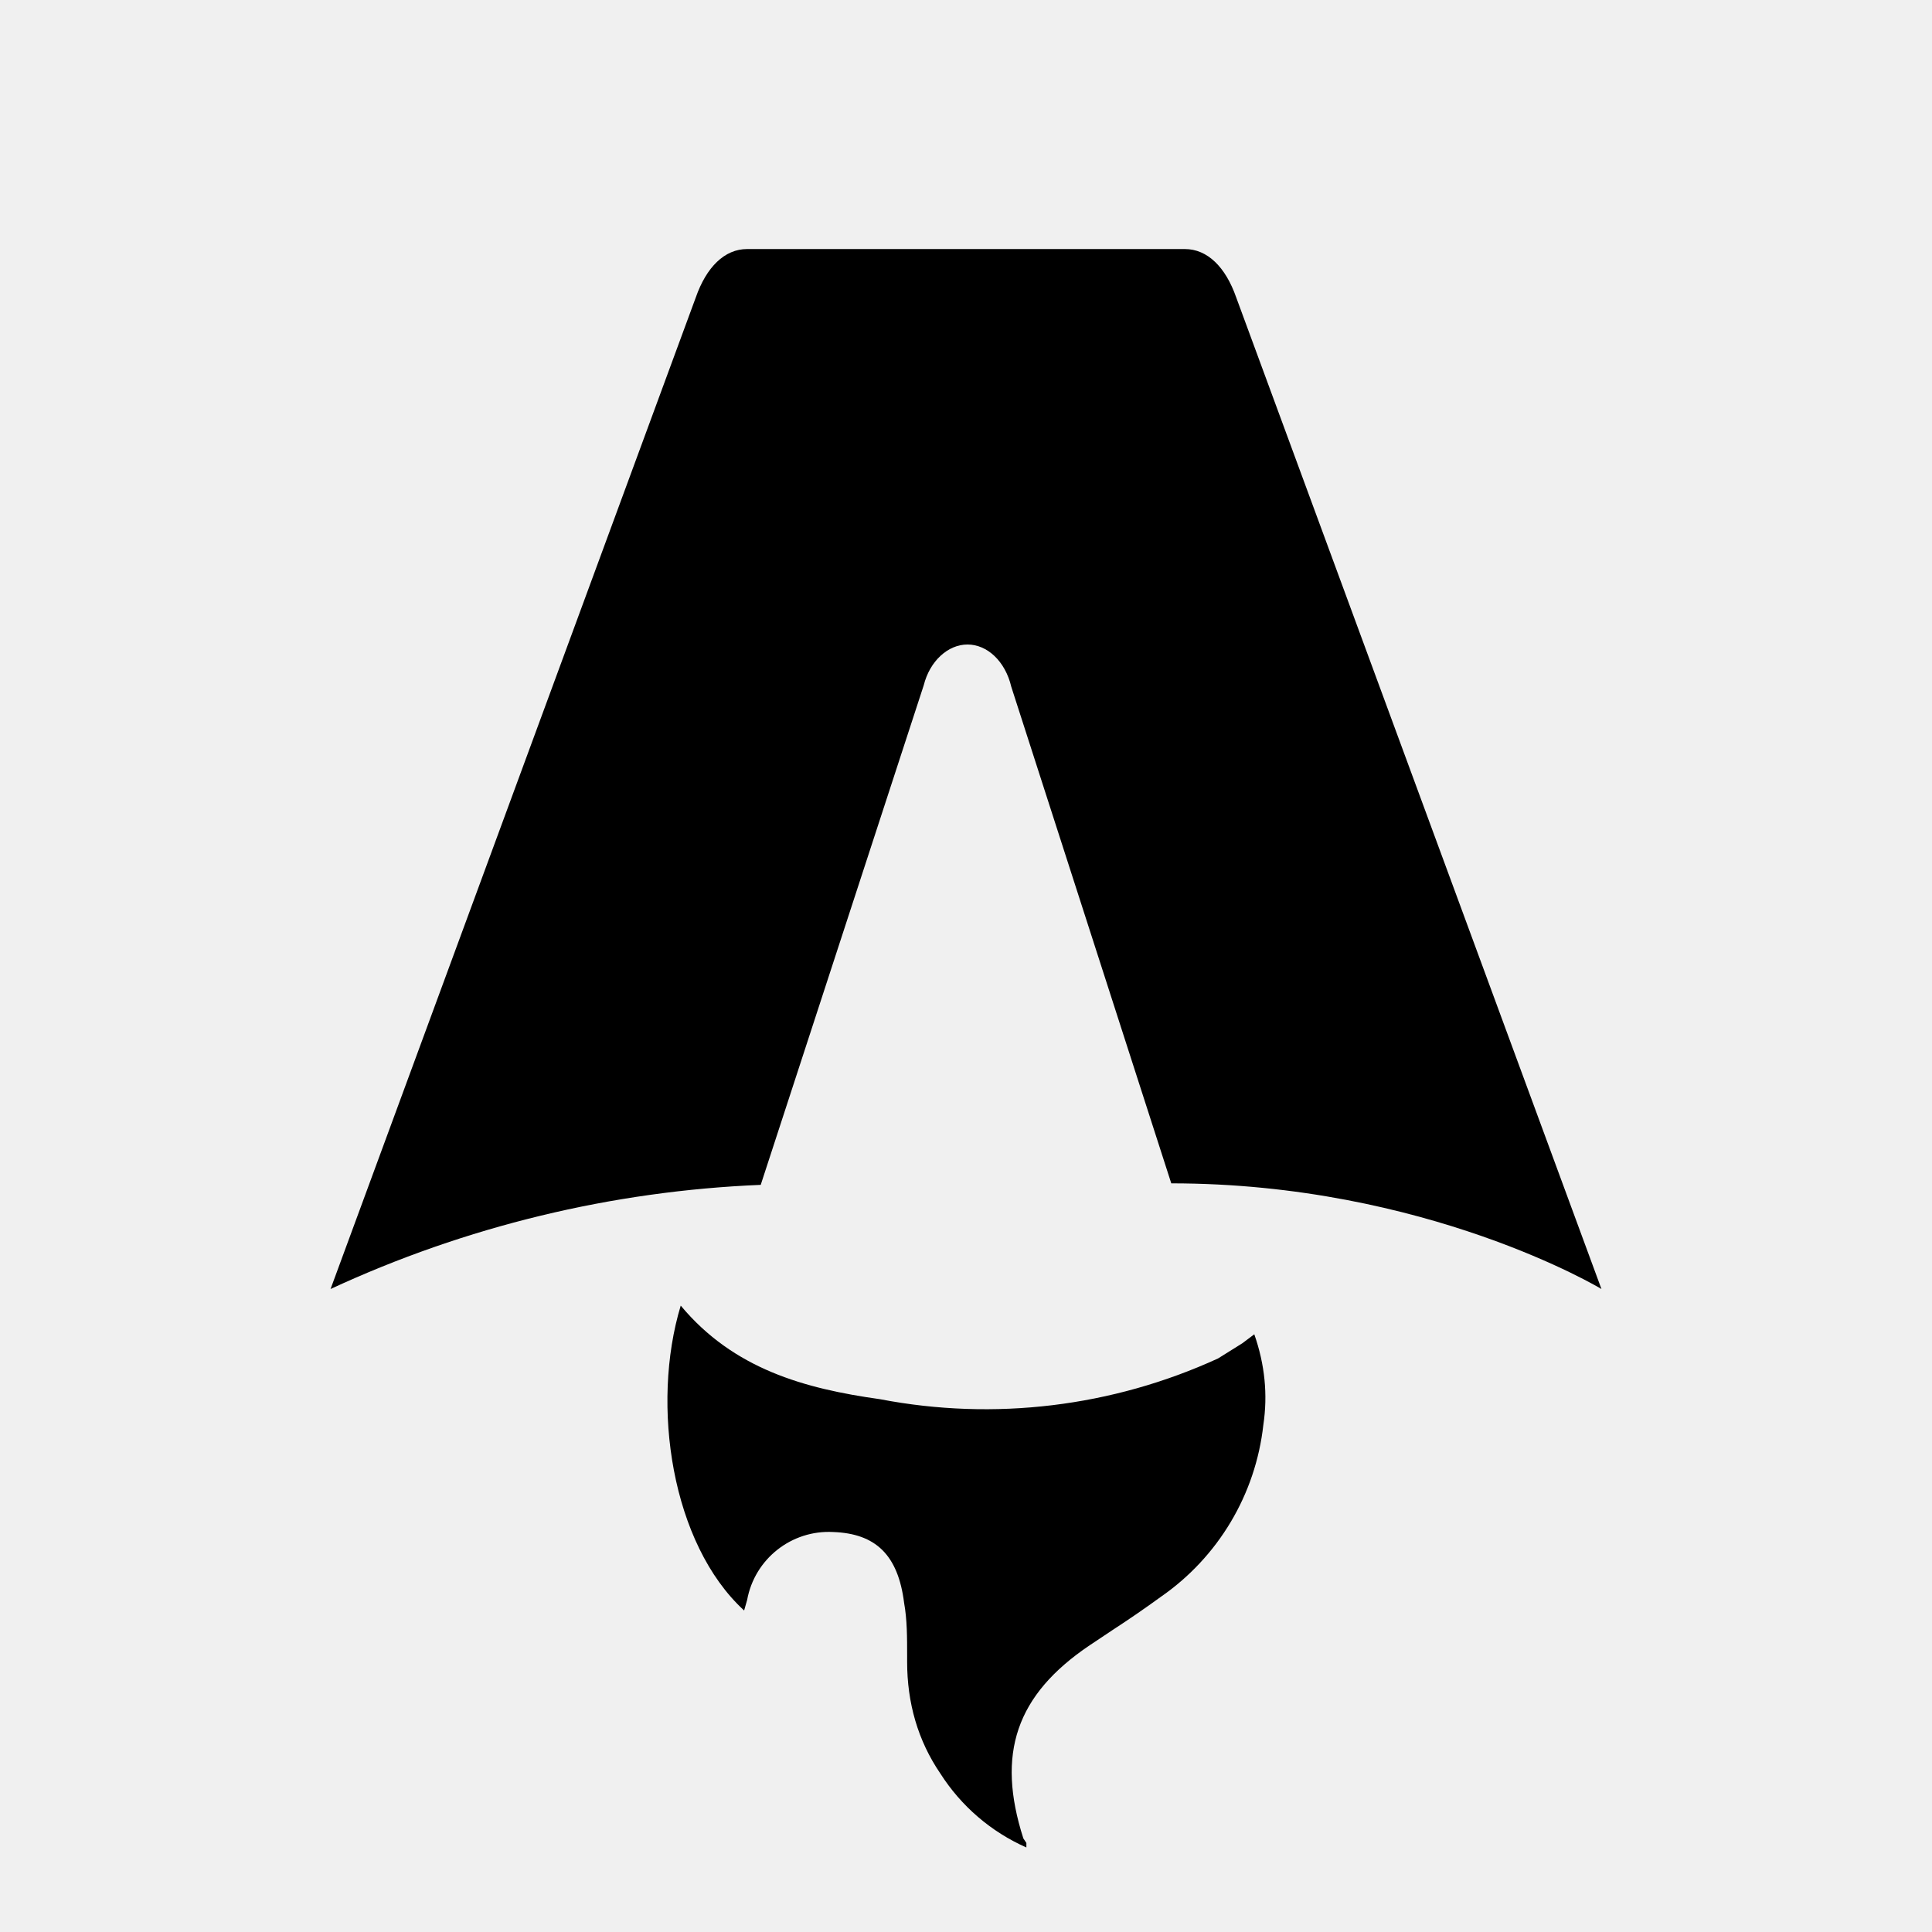
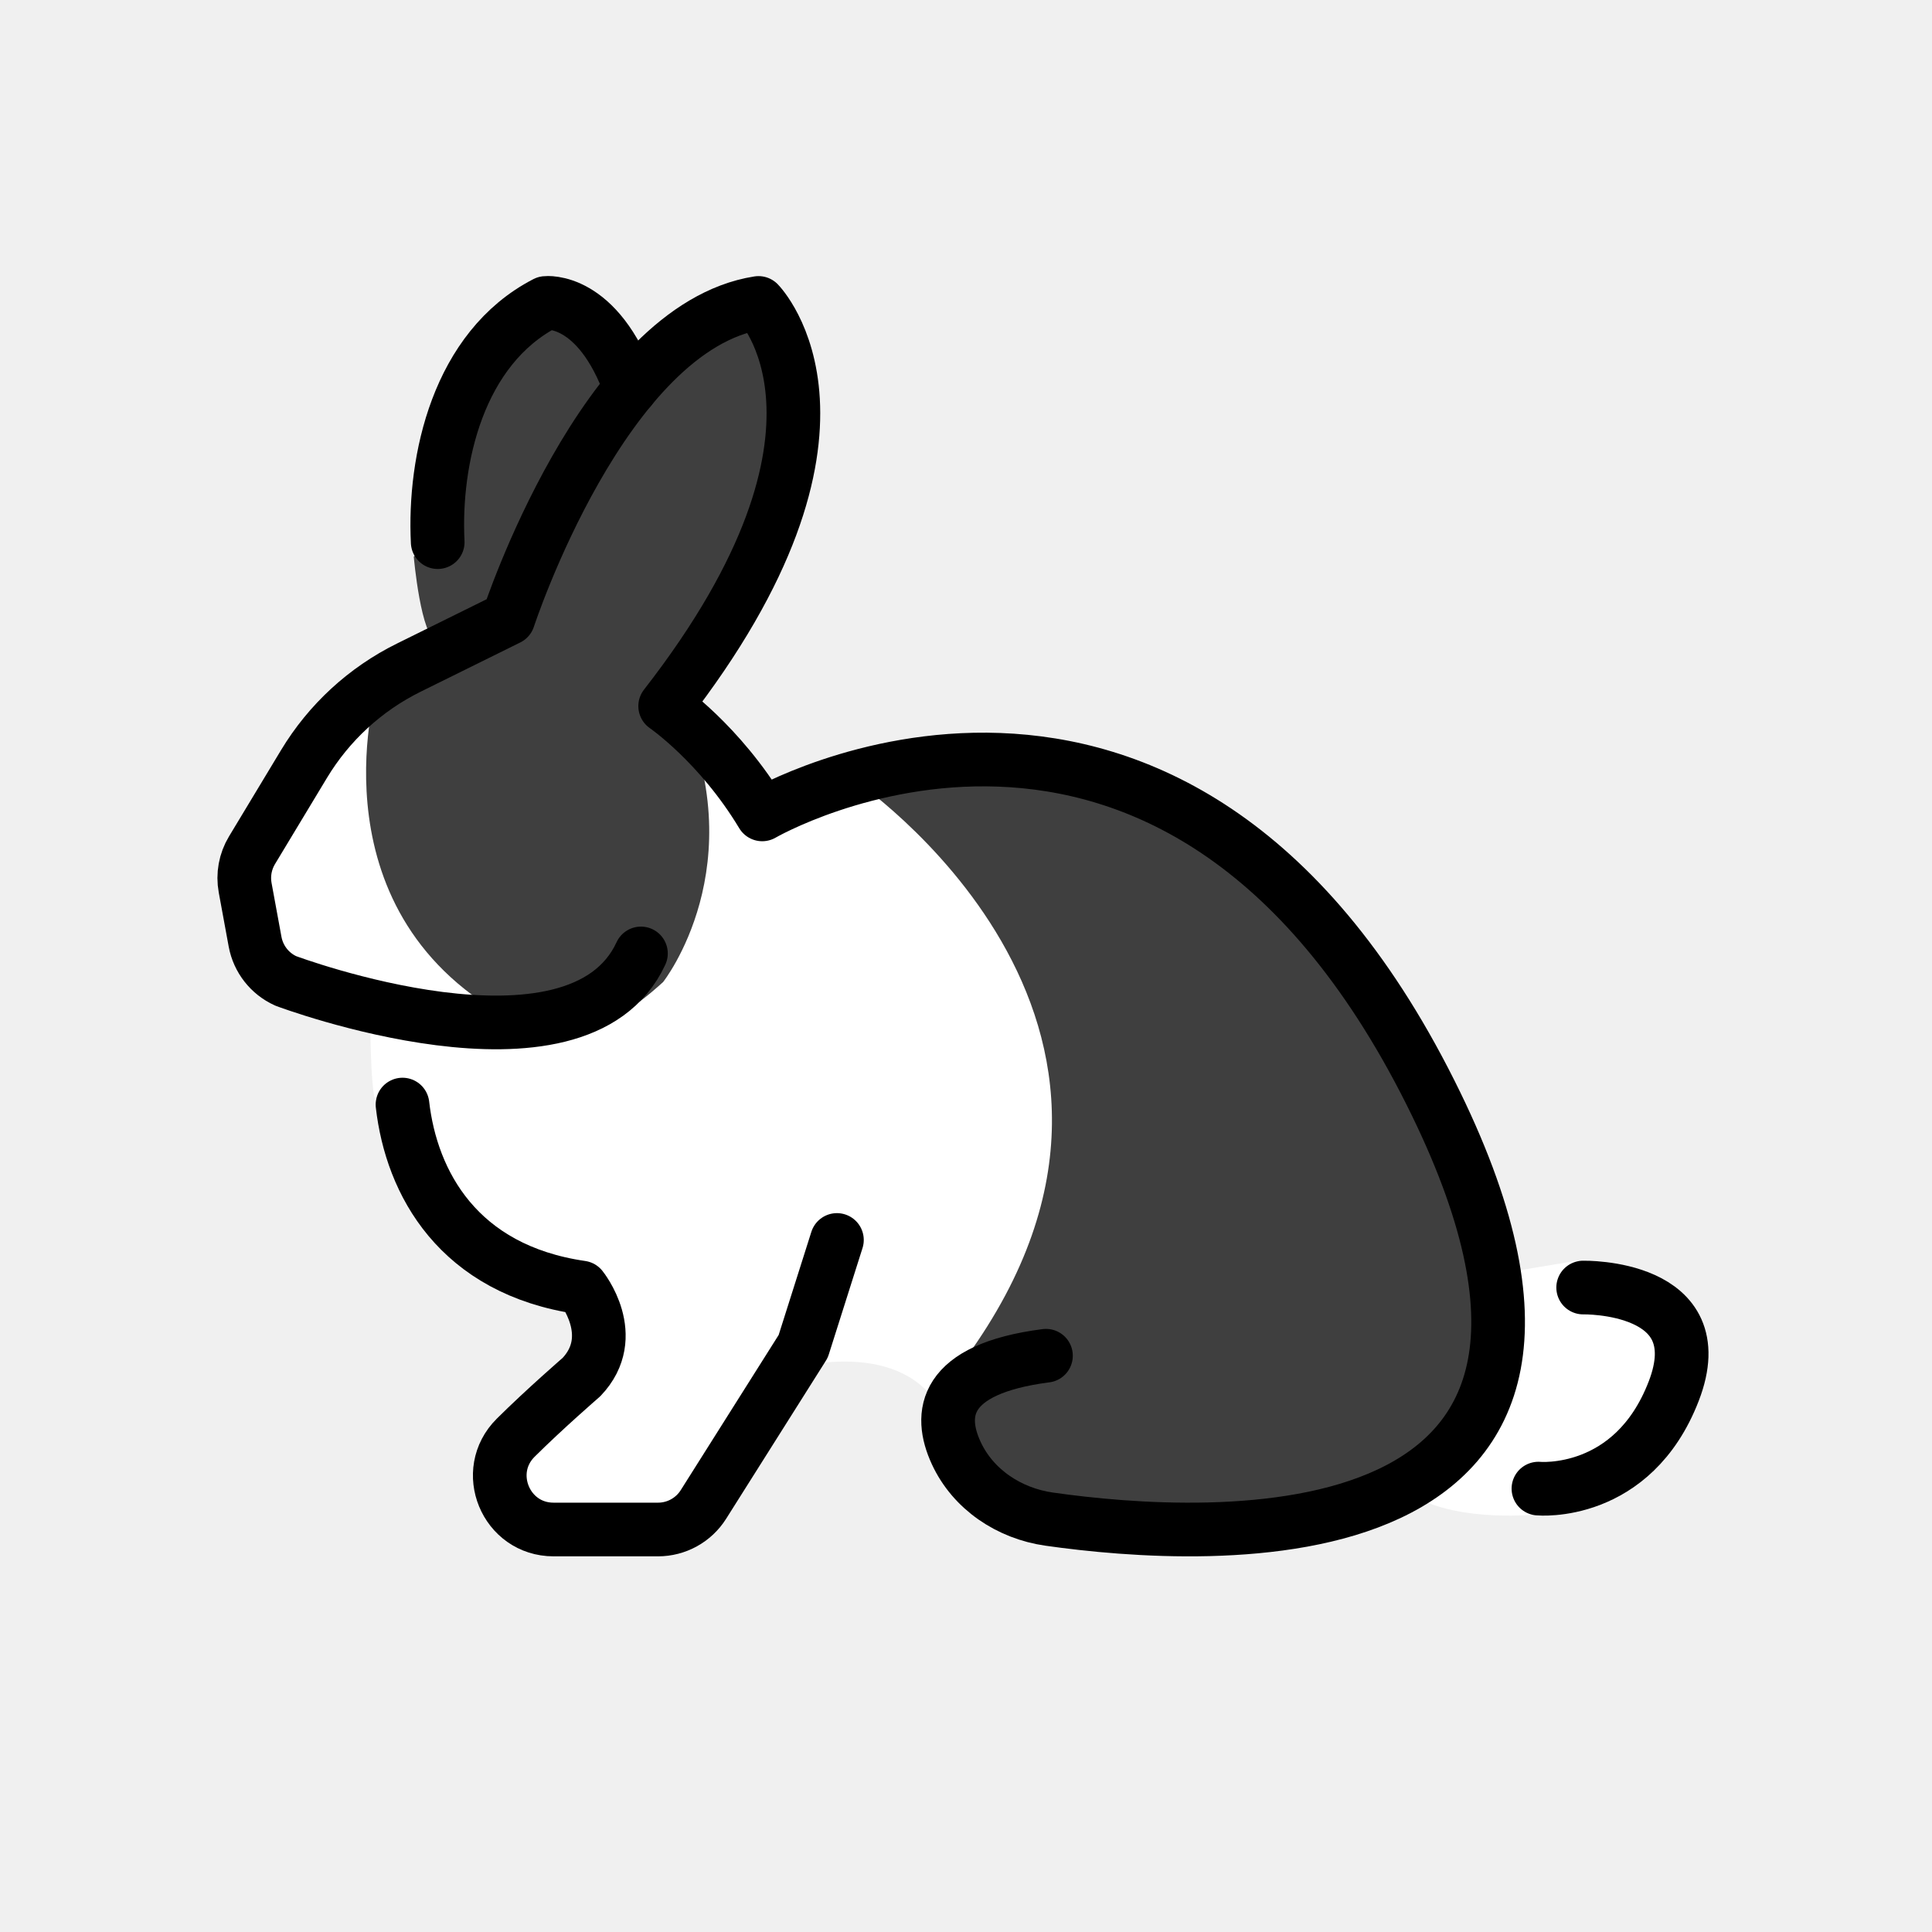
- <svg xmlns="http://www.w3.org/2000/svg" fill="none" viewBox="0 0 128 128">
-   <path d="M50.4 78.5a75.1 75.1 0 0 0-28.5 6.9l24.2-65.7c.7-2 1.9-3.2 3.4-3.2h29c1.5 0 2.7 1.2 3.4 3.2l24.2 65.7s-11.6-7-28.5-7L67 45.5c-.4-1.7-1.6-2.8-2.9-2.8-1.3 0-2.5 1.1-2.9 2.7L50.4 78.5Zm-1.1 28.2Zm-4.2-20.2c-2 6.6-.6 15.8 4.2 20.2a17.5 17.5 0 0 1 .2-.7 5.5 5.5 0 0 1 5.7-4.5c2.8.1 4.3 1.5 4.7 4.7.2 1.1.2 2.3.2 3.5v.4c0 2.7.7 5.2 2.2 7.4a13 13 0 0 0 5.7 4.9v-.3l-.2-.3c-1.8-5.6-.5-9.5 4.4-12.8l1.5-1a73 73 0 0 0 3.2-2.2 16 16 0 0 0 6.8-11.4c.3-2 .1-4-.6-6l-.8.6-1.6 1a37 37 0 0 1-22.4 2.7c-5-.7-9.7-2-13.2-6.2Z" />
-   <style>
-         path { fill: #000; }
-         @media (prefers-color-scheme: dark) {
-             path { fill: #FFF; }
-         }
-     </style>
+ <svg xmlns="http://www.w3.org/2000/svg" id="emoji" viewBox="0 0 72 72">
+   <g id="color">
+     <path fill="#FFFFFF" stroke="none" d="M25.99,27.329l-2.496,8.71l-9.698,1.445c0,0-0.021,3.149,0.23,3.68 s2.763,4.316,2.763,4.316l4.362,2.809l1.562,1.656l-1.312,2.188c0,0-3.101,2.339-2.938,2.562 c0.163,0.223,0.919,1.874,0.919,1.874L23.463,57c0,0,3.281-1.148,3.312-1.242s2.969-4.812,2.969-4.812 s3.939-1.064,5.344,1.656l4.219-3.688l2.25-11.656c0,0-1.844-3.625-1.875-3.75s-5.284-5.052-5.284-5.052l-5.904,1.864 L25.99,27.329z" />
+     <path fill="#FFFFFF" stroke="none" d="M19.275,22.727l-6.227,3.65l-3.934,6.147c0,0,0.848,4.109,0.942,4.078 s7.875,1.631,7.875,1.631l6.531-2.6L19.275,22.727z" />
+     <path fill="#3F3F3F" stroke="none" d="M27.63,22.02l1.856-5.381l-0.815-5.349l-3.417,1.457l-1.917,1.333 c0,0-1.165-2.831-2.999-2.791l-3.257,3.838l-0.786,4.702l-0.875,0.917c0,0,0.263,3.027,0.875,3.167 c0.231,0.053,0.672,0.004,1.132-0.076l-3.419,1.91c0,0-2.422,8.397,5.205,12.335 c2.35,0.13,3.152,0.652,5.498-1.483c0,0,3.449-4.357,0.579-10.48l0,0c-0.028-0.224-0.058-0.388-0.058-0.388 L27.63,22.02z" />
+     <path fill="#3F3F3F" stroke="none" d="M31.758,29.01c0,0,13.404,8.966,4.242,21.591l-1.037,2.938l1.669,1.944l6.206,1.806 l7.5-0.625l5.062-3.688l0.432-3.895l-0.994-5.855l-3.285-5.625l-4.597-5.406l-4.737-2.858L31.758,29.01z" />
+     <path fill="#FFFFFF" stroke="none" d="M55.566,47.517l3.24-0.54l3.688,1.844c0,0,0.104,3.344,0.177,3.438 c0.073,0.094-3.052,3.17-3.146,3.225c-0.094,0.056-2.375,0.962-2.375,0.962s-3.281,0.326-4.844-0.962l2.938-2.632 L55.566,47.517z" />
+   </g>
+   <g id="hair" />
+   <g id="skin" />
+   <g id="skin-shadow" />
+   <g id="line">
+     <path fill="none" stroke="#000000" stroke-linecap="round" stroke-linejoin="round" stroke-miterlimit="10" stroke-width="2" d="M23.886,35.532c-2.365,5.113-13.238,1.023-13.238,1.023c-0.597-0.27-1.023-0.816-1.142-1.46l-0.37-2.013 c-0.088-0.48,0.002-0.976,0.254-1.394l1.94-3.217c0.931-1.544,2.284-2.789,3.9-3.588l3.716-1.837 c0,0,3.548-10.851,9.321-11.756c0,0,4.591,4.661-3.478,15.025c0,0,2.025,1.387,3.617,4.035 c0,0,15.256-8.88,24.903,10.365c8.946,17.846-8.336,16.735-14.211,15.898c-1.489-0.212-2.836-1.103-3.465-2.469 c-0.657-1.426-0.517-3.123,3.347-3.62" />
+     <path fill="none" stroke="#000000" stroke-linecap="round" stroke-linejoin="round" stroke-miterlimit="10" stroke-width="2" d="M15,41.164c0.333,2.917,2.075,6.155,6.667,6.819c0,0,1.461,1.809,0,3.339c0,0-1.351,1.168-2.447,2.256 C17.952,54.836,18.844,57,20.63,57h3.893c0.686,0,1.325-0.352,1.691-0.932l3.719-5.893l1.257-3.965" />
+     <path fill="none" stroke="#000000" stroke-linecap="round" stroke-linejoin="round" stroke-miterlimit="10" stroke-width="2" d="M59,47.983c0,0,4.905-0.104,3.375,3.861s-5.042,3.632-5.042,3.632" />
+     <path fill="none" stroke="#000000" stroke-linecap="round" stroke-linejoin="round" stroke-miterlimit="10" stroke-width="2" d="M16.312,20.204c-0.154-3.054,0.75-7.228,4.026-8.914c0,0,1.937-0.233,3.16,3.188" />
+   </g>
</svg>
